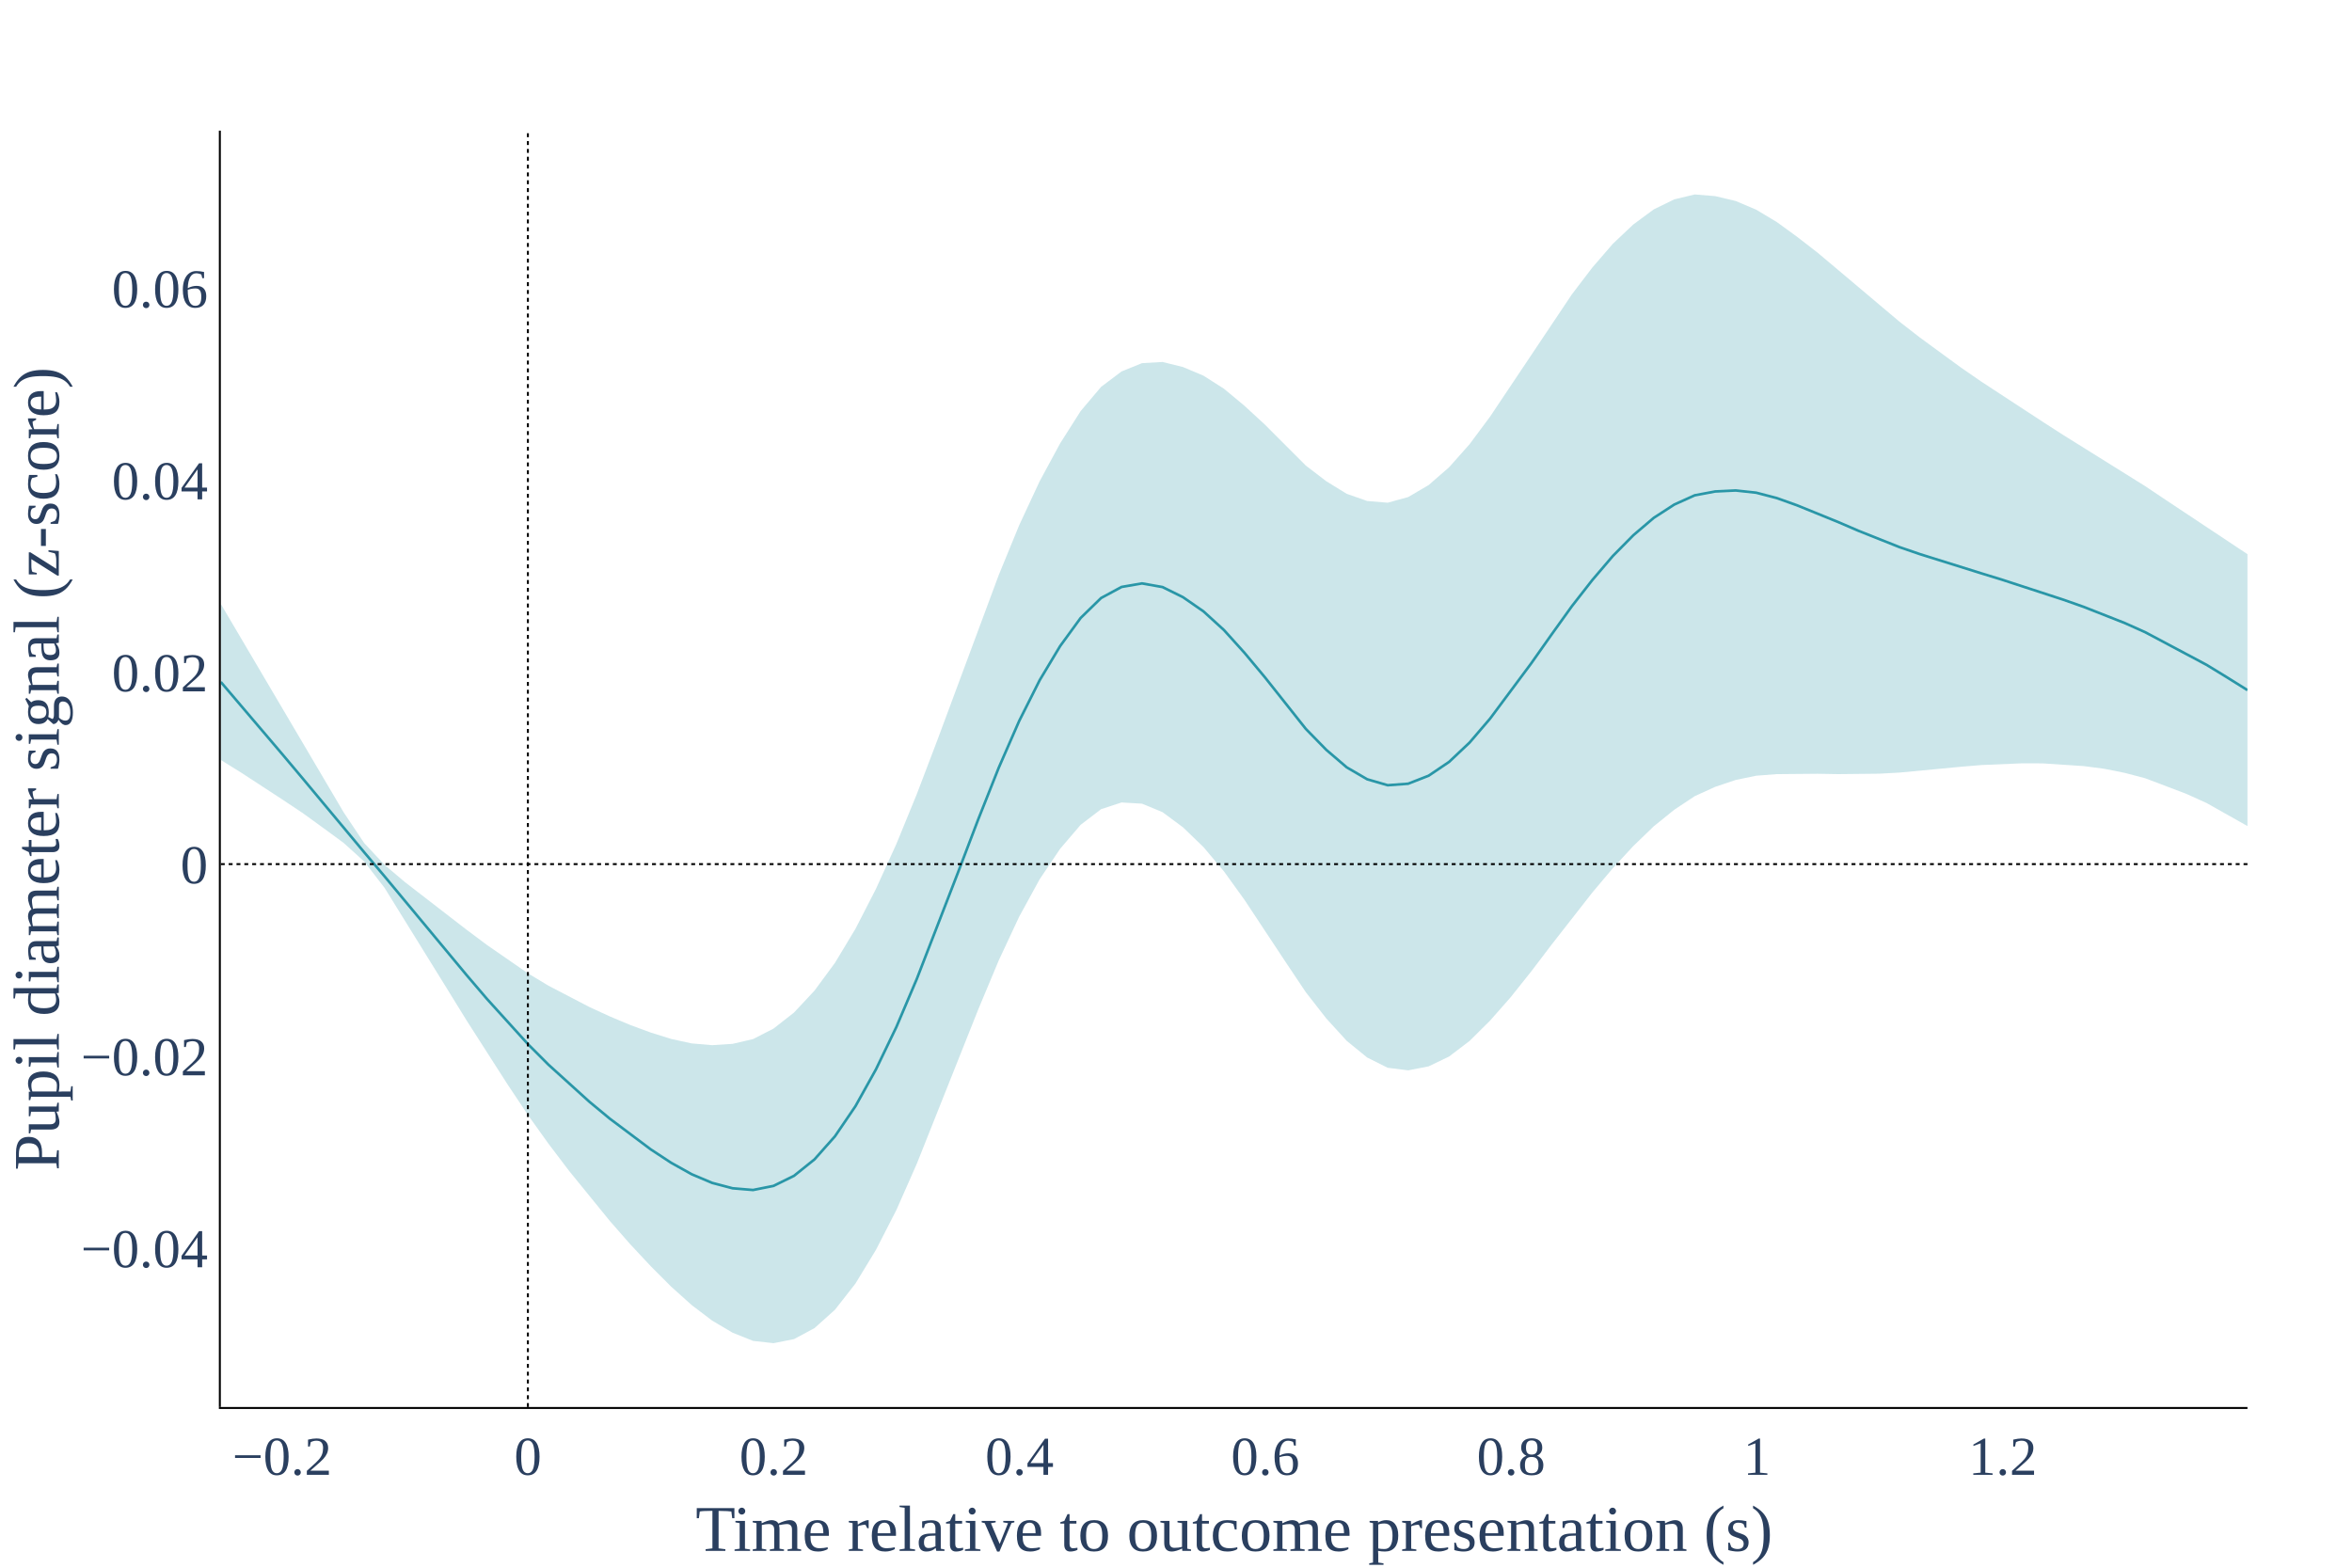
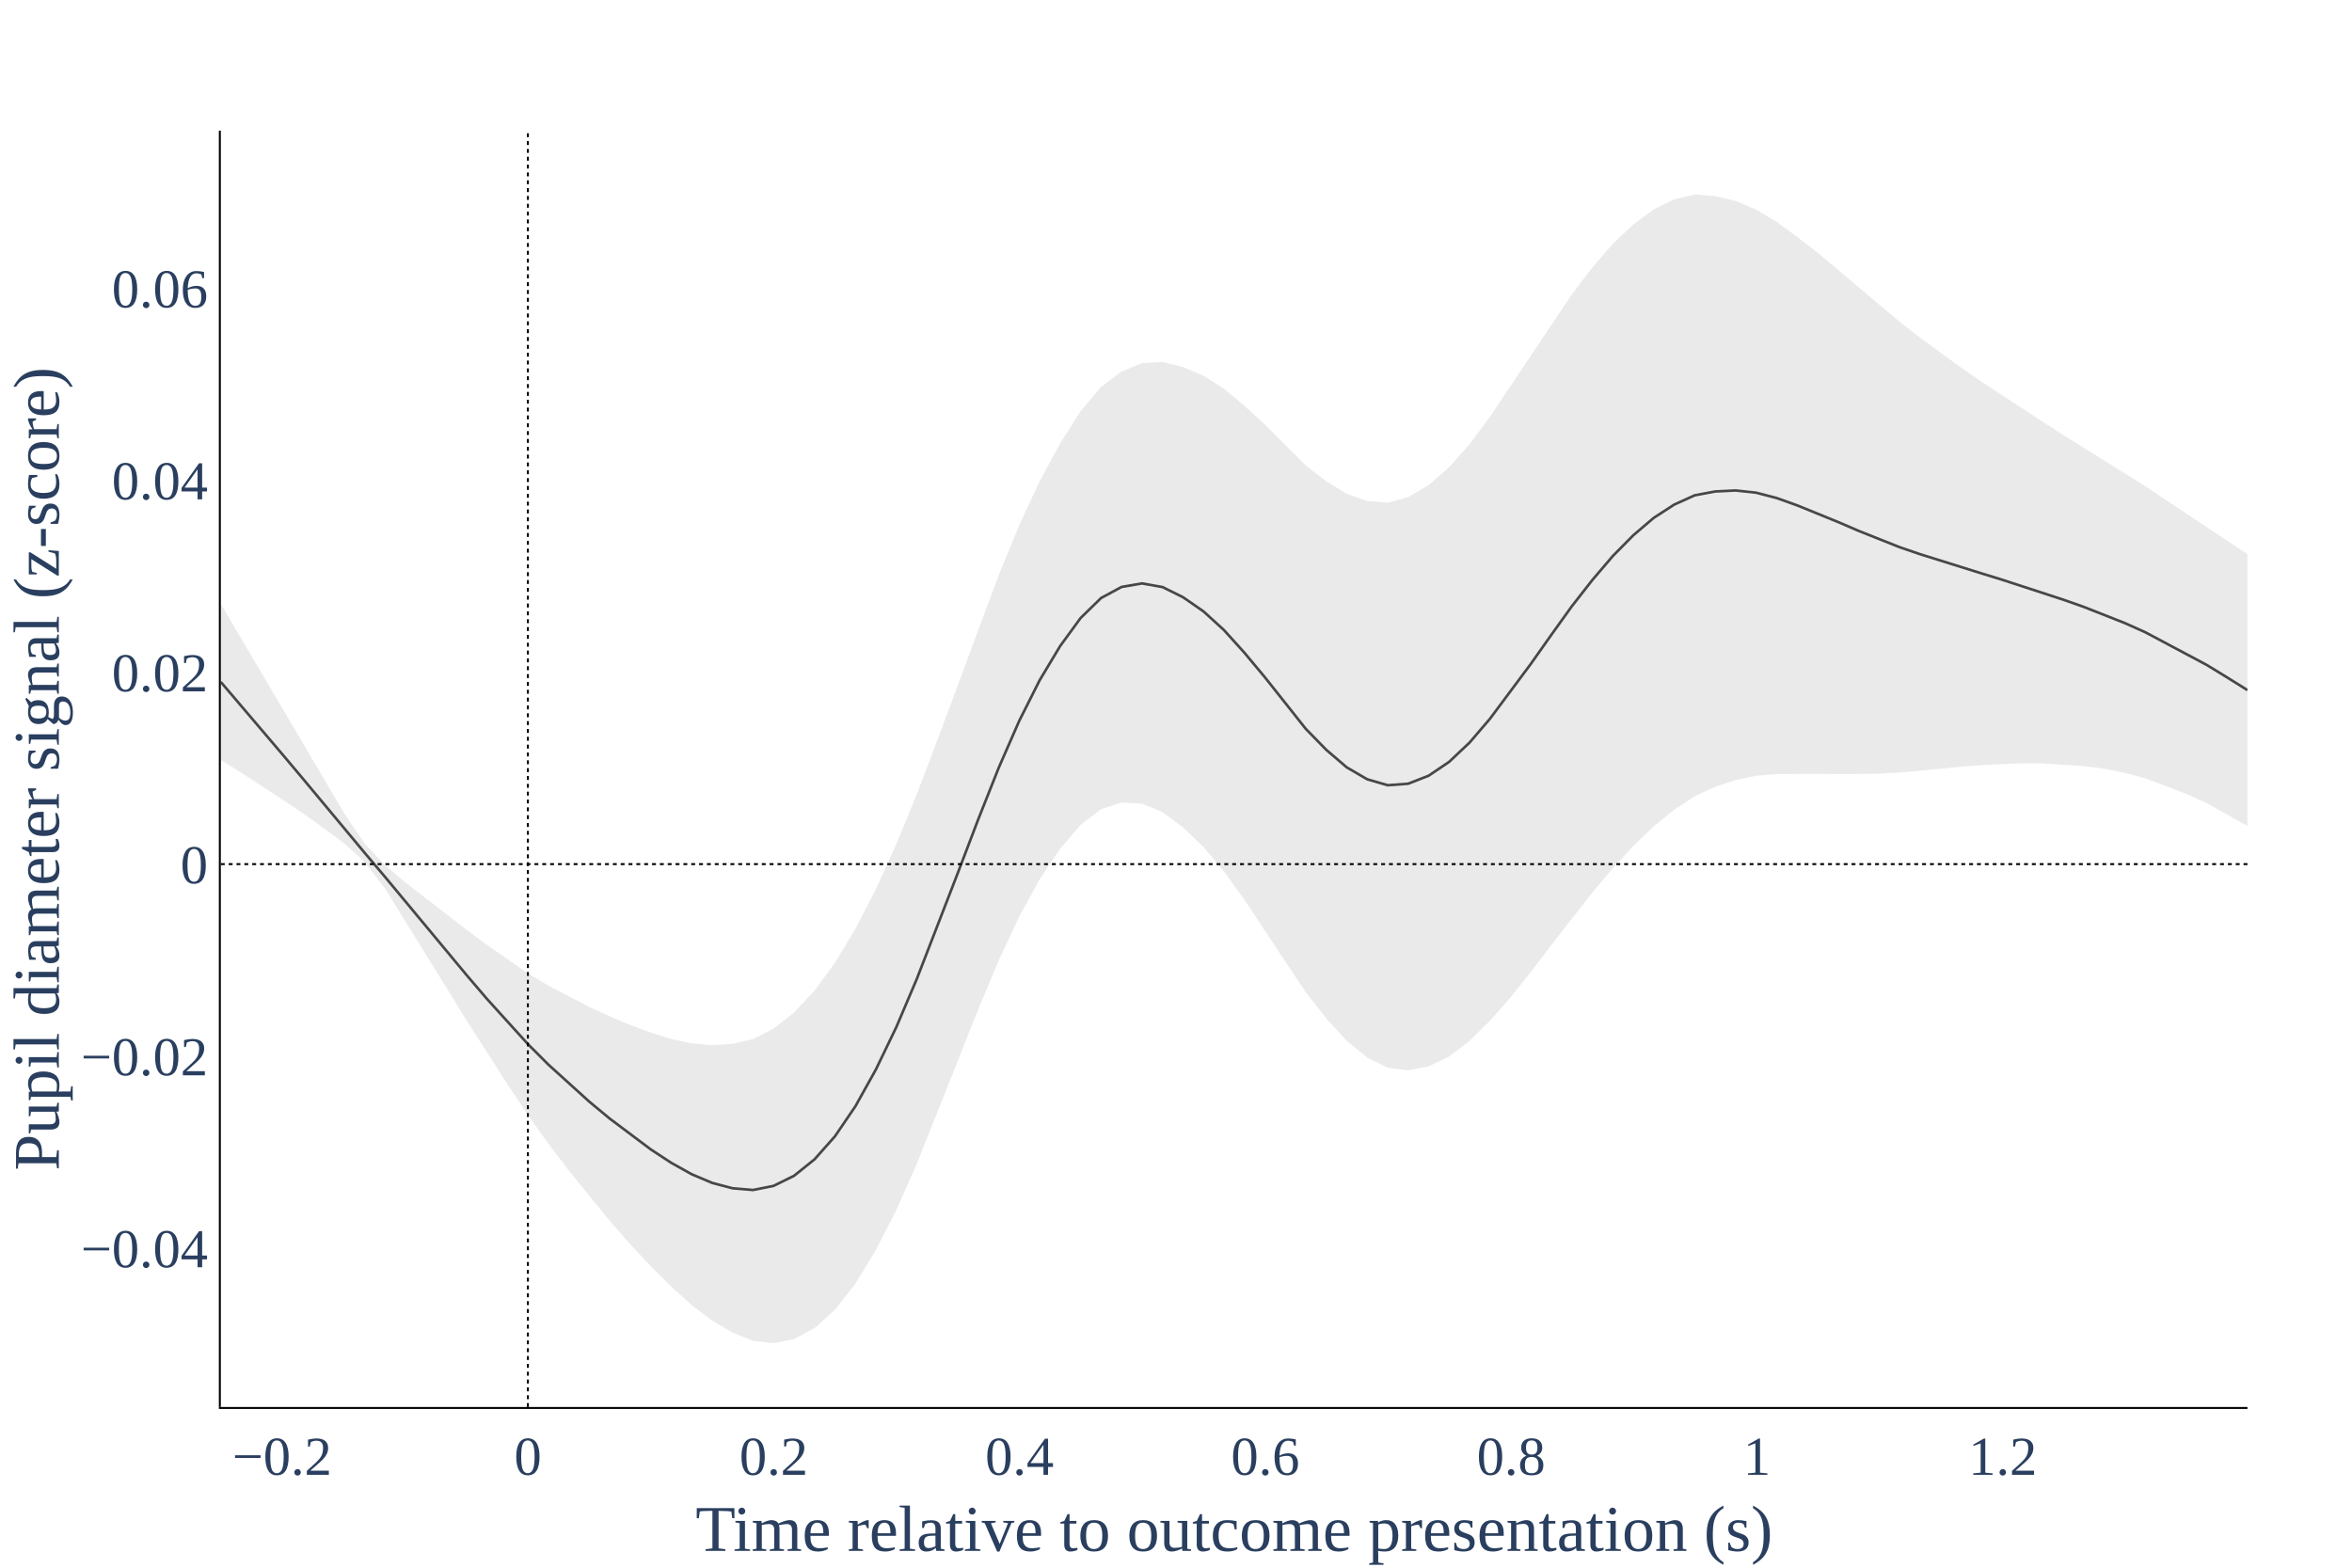
<svg xmlns="http://www.w3.org/2000/svg" class="main-svg" width="1800" height="1200" style="" viewBox="0 0 1800 1200">
  <rect x="0" y="0" width="1800" height="1200" style="fill: rgb(255, 255, 255); fill-opacity: 1;" />
-   <defs id="defs-3bbf0f">
+   <defs id="defs-d65d93">
    <g class="clips">
-       <clipPath id="clip3bbf0fxyplot" class="plotclip">
+       <clipPath id="clipd65d93xyplot" class="plotclip">
        <rect width="1551" height="977" />
      </clipPath>
-       <clipPath class="axesclip" id="clip3bbf0fx">
+       <clipPath class="axesclip" id="clipd65d93x">
        <rect x="169" y="0" width="1551" height="1200" />
      </clipPath>
-       <clipPath class="axesclip" id="clip3bbf0fy">
+       <clipPath class="axesclip" id="clipd65d93y">
        <rect x="0" y="100" width="1800" height="977" />
      </clipPath>
-       <clipPath class="axesclip" id="clip3bbf0fxy">
+       <clipPath class="axesclip" id="clipd65d93xy">
        <rect x="169" y="100" width="1551" height="977" />
      </clipPath>
    </g>
    <g class="gradients" />
    <g class="patterns" />
  </defs>
  <g class="bglayer">
    <rect class="bg" x="169" y="100" width="1551" height="977" style="fill: rgb(255, 255, 255); fill-opacity: 1; stroke-width: 0;" />
  </g>
  <g class="layer-below">
    <g class="imagelayer" />
    <g class="shapelayer" />
  </g>
  <g class="cartesianlayer">
    <g class="subplot xy">
      <g class="layer-subplot">
        <g class="shapelayer" />
        <g class="imagelayer" />
      </g>
      <g class="minor-gridlayer">
        <g class="x" />
        <g class="y" />
      </g>
      <g class="gridlayer">
        <g class="x">
          <path class="xgrid crisp" transform="translate(215.88,0)" d="M0,100v977" style="stroke: rgb(255, 255, 255); stroke-opacity: 1; stroke-width: 1px;" />
          <path class="xgrid crisp" transform="translate(592.12,0)" d="M0,100v977" style="stroke: rgb(255, 255, 255); stroke-opacity: 1; stroke-width: 1px;" />
          <path class="xgrid crisp" transform="translate(780.24,0)" d="M0,100v977" style="stroke: rgb(255, 255, 255); stroke-opacity: 1; stroke-width: 1px;" />
          <path class="xgrid crisp" transform="translate(968.36,0)" d="M0,100v977" style="stroke: rgb(255, 255, 255); stroke-opacity: 1; stroke-width: 1px;" />
          <path class="xgrid crisp" transform="translate(1156.48,0)" d="M0,100v977" style="stroke: rgb(255, 255, 255); stroke-opacity: 1; stroke-width: 1px;" />
          <path class="xgrid crisp" transform="translate(1344.6,0)" d="M0,100v977" style="stroke: rgb(255, 255, 255); stroke-opacity: 1; stroke-width: 1px;" />
          <path class="xgrid crisp" transform="translate(1532.73,0)" d="M0,100v977" style="stroke: rgb(255, 255, 255); stroke-opacity: 1; stroke-width: 1px;" />
        </g>
        <g class="y">
          <path class="ygrid crisp" transform="translate(0,955.34)" d="M169,0h1551" style="stroke: rgb(255, 255, 255); stroke-opacity: 1; stroke-width: 1px;" />
          <path class="ygrid crisp" transform="translate(0,808.39)" d="M169,0h1551" style="stroke: rgb(255, 255, 255); stroke-opacity: 1; stroke-width: 1px;" />
          <path class="ygrid crisp" transform="translate(0,514.49)" d="M169,0h1551" style="stroke: rgb(255, 255, 255); stroke-opacity: 1; stroke-width: 1px;" />
          <path class="ygrid crisp" transform="translate(0,367.54)" d="M169,0h1551" style="stroke: rgb(255, 255, 255); stroke-opacity: 1; stroke-width: 1px;" />
          <path class="ygrid crisp" transform="translate(0,220.59)" d="M169,0h1551" style="stroke: rgb(255, 255, 255); stroke-opacity: 1; stroke-width: 1px;" />
        </g>
      </g>
      <g class="zerolinelayer">
        <path class="xzl zl crisp" transform="translate(404,0)" d="M0,100v977" style="stroke: rgb(255, 255, 255); stroke-opacity: 1; stroke-width: 2px;" />
        <path class="yzl zl crisp" transform="translate(0,661.44)" d="M169,0h1551" style="stroke: rgb(255, 255, 255); stroke-opacity: 1; stroke-width: 2px;" />
      </g>
      <g class="layer-between">
        <g class="shapelayer" />
        <g class="imagelayer" />
      </g>
      <path class="xlines-below" />
      <path class="ylines-below" />
      <g class="overlines-below" />
      <g class="xaxislayer-below" />
      <g class="yaxislayer-below" />
      <g class="overaxes-below" />
      <g class="overplot">
-         <g class="xy" transform="translate(169,100)" clip-path="url(#clip3bbf0fxyplot)">
+         <g class="xy" transform="translate(169,100)" clip-path="url(#clipd65d93xyplot)">
          <g class="scatterlayer mlayer">
-             <g class="trace scatter tracec4f828" style="stroke-miterlimit: 2; opacity: 1;">
+             <g class="trace scatter trace686d19" style="stroke-miterlimit: 2; opacity: 1;">
              <g class="fills" />
              <g class="errorbars" />
              <g class="lines">
-                 <path class="js-line" d="M0,422.03L47,477.26L62.67,495.9L109.67,552.33L125.33,570.84L188,646.28L203.67,664.63L235,699.21L250.67,714.91L282,743.29L297.67,756.28L329,779.79L344.67,790.08L360.33,798.82L376,805.45L391.67,809.58L407.33,810.89L423,807.75L438.67,800.04L454.33,787.47L470,769.79L485.67,746.77L501.33,718.64L517,686.13L532.67,649.24L564,568.28L579.67,527.14L595.33,487.7L611,451.84L626.67,420.67L642.33,394.55L658,373.05L673.67,357.76L689.33,349.29L705,346.58L720.67,349.37L736.33,357.11L752,367.96L767.67,382.25L783.33,399.61L799,418.39L830.33,457.92L846,473.96L861.67,487.38L877.33,496.5L893,501.06L908.67,499.9L924.33,493.78L940,483.2L955.67,468.41L971.33,450.12L1002.67,408.01L1018.33,385.82L1034,363.99L1049.67,343.93L1065.33,325.57L1081,309.7L1096.67,296.37L1112.33,286.22L1128,279.14L1143.67,276.2L1159.33,275.44L1175,277.14L1190.67,281.22L1206.33,286.82L1237.67,299.57L1253.33,306.32L1284.67,318.8L1300.33,324.17L1347.33,338.87L1363,343.68L1410,359.02L1425.67,364.54L1457,376.88L1472.67,383.89L1519.67,408.9L1535.33,418.47L1551,428.26" style="vector-effect: none; fill: none; stroke: rgb(0, 130, 150); stroke-opacity: 0.8; stroke-width: 2px; opacity: 1;" />
+                 <path class="js-line" d="M0,422.03L47,477.26L62.67,495.9L109.67,552.33L125.33,570.84L188,646.28L203.67,664.63L235,699.21L250.67,714.91L282,743.29L297.67,756.28L329,779.79L344.67,790.08L360.33,798.82L376,805.45L391.67,809.58L407.33,810.89L423,807.75L438.67,800.04L454.33,787.47L470,769.79L485.67,746.77L501.33,718.64L517,686.13L532.67,649.24L564,568.28L579.67,527.14L595.33,487.7L611,451.84L626.67,420.67L642.33,394.55L658,373.05L673.67,357.76L689.33,349.29L705,346.58L720.67,349.37L736.33,357.11L752,367.96L767.67,382.25L783.33,399.61L799,418.39L830.33,457.92L846,473.96L861.67,487.38L877.33,496.5L893,501.06L908.67,499.9L924.33,493.78L940,483.2L955.67,468.41L971.33,450.12L1002.67,408.01L1018.33,385.82L1034,363.99L1049.67,343.93L1065.33,325.57L1081,309.7L1096.67,296.37L1112.33,286.22L1128,279.14L1143.67,276.2L1159.33,275.44L1175,277.14L1190.67,281.22L1206.33,286.82L1237.67,299.57L1253.33,306.32L1284.67,318.8L1300.33,324.17L1347.33,338.87L1363,343.68L1410,359.02L1425.67,364.54L1457,376.88L1472.67,383.89L1519.67,408.9L1535.33,418.47L1551,428.26" style="vector-effect: none; fill: none; stroke: rgb(0, 0, 0); stroke-opacity: 0.8; stroke-width: 2px; opacity: 1;" />
              </g>
              <g class="points" />
              <g class="text" />
            </g>
-             <g class="trace scatter traceaaced5" style="stroke-miterlimit: 2; opacity: 1;">
+             <g class="trace scatter trace8cfb9f" style="stroke-miterlimit: 2; opacity: 1;">
              <g class="fills">
                <g>
-                   <path class="js-fill" d="M0,362.33L94,521.78L109.67,545.26L125.33,562.05L141,575.29L188,611.61L203.67,623.33L235,645L250.67,654.47L282,670.8L297.67,678L313.33,684.59L329,690.37L344.67,695.27L360.33,698.69L376,700.04L391.67,699.02L407.33,695.38L423,687.34L438.67,675.06L454.33,658.31L470,637.03L485.67,611L501.33,580.5L517,546.03L532.67,507.76L548.33,466.63L595.33,340.21L611,302.02L626.67,268.35L642.33,239.39L658,214.71L673.67,196.14L689.33,184.33L705,177.98L720.67,177.08L736.33,180.95L752,187.55L767.67,197.54L783.33,210.55L799,224.99L830.33,256.36L846,268.36L861.67,278.01L877.33,283.49L893,284.8L908.67,280.49L924.33,271.31L940,257.68L955.67,240.02L971.33,218.96L1034,125.28L1049.67,104.73L1065.33,86.6L1081,71.8L1096.67,60.26L1112.33,52.61L1128,48.85L1143.67,50.13L1159.33,53.85L1175,60.5L1190.67,69.87L1206.33,81.26L1222,93.4L1237.67,106.58L1284.67,146.22L1300.33,158.39L1331.67,181.31L1347.33,192.12L1394.33,222.88L1410,232.97L1472.67,272.09L1488.33,282.58L1551,324.21L1551,532.32L1519.67,514.65L1504,507.58L1472.67,495.69L1457,491.59L1441.33,488.46L1425.67,486.41L1394.33,484.34L1378.67,484.28L1347.33,485.61L1331.67,486.93L1284.67,491.38L1269,492.23L1237.67,492.56L1222,492.29L1190.67,492.57L1175,493.78L1159.33,497.03L1143.67,502.28L1128,509.42L1112.33,519.83L1096.67,532.47L1081,547.59L1065.33,564.54L1049.67,583.13L1018.33,623.22L1002.67,643.82L987,663.48L971.33,681.28L955.67,696.8L940,708.72L924.33,716.26L908.67,719.3L893,717.33L877.33,709.5L861.67,696.74L846,679.56L830.33,659.47L814.67,636.05L783.33,588.66L767.67,566.96L752,548.37L736.33,533.26L720.67,521.66L705,515.18L689.33,514.25L673.67,519.39L658,531.38L642.33,549.72L626.67,573L611,601.66L595.33,635.2L579.67,672.66L532.67,790.72L517,826.23L501.33,856.78L485.67,882.53L470,902.56L454.33,916.63L438.67,925.02L423,928.15L407.33,926.4L391.67,920.13L376,910.86L360.33,898.96L344.67,884.89L329,869.2L313.33,852.42L297.67,834.55L266.33,796.01L250.67,775.34L235,753.42L219.33,729.89L188,680.96L172.33,655.55L125.33,579.64L109.67,559.4L94,545.22L78.33,533.72L62.67,522.36L47,511.93L15.67,491.48L0,481.73Z" style="fill: rgb(0, 130, 150); fill-opacity: 0.2; stroke-width: 0;" />
+                   <path class="js-fill" d="M0,362.33L94,521.78L109.67,545.26L125.33,562.05L141,575.29L188,611.61L203.67,623.33L235,645L250.67,654.47L282,670.8L297.67,678L313.33,684.59L329,690.37L344.67,695.27L360.33,698.69L376,700.04L391.67,699.02L407.33,695.38L423,687.34L438.67,675.06L454.33,658.31L470,637.03L485.67,611L501.33,580.5L517,546.03L532.67,507.76L548.33,466.63L595.33,340.21L611,302.02L626.67,268.35L642.33,239.39L658,214.71L673.67,196.14L689.33,184.33L705,177.98L720.67,177.08L736.33,180.95L752,187.55L767.67,197.54L783.33,210.55L799,224.99L830.33,256.36L846,268.36L861.67,278.01L877.33,283.49L893,284.8L908.67,280.49L924.33,271.31L940,257.68L955.67,240.02L971.33,218.96L1034,125.28L1049.67,104.73L1065.33,86.6L1081,71.8L1096.67,60.26L1112.33,52.61L1128,48.85L1143.67,50.13L1159.33,53.85L1175,60.5L1190.67,69.87L1206.33,81.26L1222,93.4L1237.67,106.58L1284.67,146.22L1300.33,158.39L1331.67,181.31L1347.33,192.12L1394.33,222.88L1410,232.97L1472.67,272.09L1488.33,282.58L1551,324.21L1551,532.32L1519.67,514.65L1504,507.58L1472.67,495.69L1457,491.59L1441.33,488.46L1425.67,486.41L1394.33,484.34L1378.67,484.28L1347.33,485.61L1331.67,486.93L1284.67,491.38L1269,492.23L1237.67,492.56L1222,492.29L1190.67,492.57L1175,493.78L1159.33,497.03L1143.67,502.28L1128,509.42L1112.33,519.83L1096.67,532.47L1081,547.59L1065.33,564.54L1049.67,583.13L1018.33,623.22L1002.67,643.82L987,663.48L971.33,681.28L955.67,696.8L940,708.72L924.33,716.26L908.67,719.3L893,717.33L877.33,709.5L861.67,696.74L846,679.56L830.33,659.47L814.67,636.05L783.33,588.66L767.67,566.96L752,548.37L736.33,533.26L720.67,521.66L705,515.18L689.33,514.25L673.67,519.39L658,531.38L642.33,549.72L626.67,573L611,601.66L595.33,635.2L579.67,672.66L532.67,790.72L517,826.23L501.33,856.78L485.67,882.53L470,902.56L454.33,916.63L438.67,925.02L423,928.15L407.33,926.4L391.67,920.13L376,910.86L360.33,898.96L344.67,884.89L329,869.2L313.33,852.42L297.67,834.55L266.33,796.01L250.67,775.34L235,753.42L219.33,729.89L188,680.96L172.33,655.55L125.33,579.64L109.67,559.4L94,545.22L78.33,533.72L62.67,522.36L47,511.93L15.67,491.48L0,481.73Z" style="fill: rgb(150, 150, 150); fill-opacity: 0.2; stroke-width: 0;" />
                </g>
              </g>
              <g class="errorbars" />
              <g class="lines">
                <path class="js-line" d="M0,362.33L94,521.78L109.67,545.26L125.33,562.05L141,575.29L188,611.61L203.67,623.33L235,645L250.67,654.47L282,670.8L297.67,678L313.33,684.59L329,690.37L344.67,695.27L360.33,698.69L376,700.04L391.67,699.02L407.33,695.38L423,687.34L438.67,675.06L454.33,658.31L470,637.03L485.67,611L501.33,580.5L517,546.03L532.67,507.76L548.33,466.63L595.33,340.21L611,302.02L626.67,268.35L642.33,239.39L658,214.71L673.67,196.14L689.33,184.33L705,177.98L720.67,177.08L736.33,180.95L752,187.55L767.67,197.54L783.33,210.55L799,224.99L830.33,256.36L846,268.36L861.67,278.01L877.33,283.49L893,284.8L908.67,280.49L924.33,271.31L940,257.68L955.67,240.02L971.33,218.96L1034,125.28L1049.67,104.73L1065.33,86.6L1081,71.8L1096.67,60.26L1112.33,52.61L1128,48.85L1143.67,50.13L1159.33,53.85L1175,60.5L1190.67,69.87L1206.33,81.26L1222,93.4L1237.67,106.58L1284.67,146.22L1300.33,158.39L1331.67,181.31L1347.33,192.12L1394.33,222.88L1410,232.97L1472.67,272.09L1488.33,282.58L1551,324.21L1551,532.32L1519.67,514.65L1504,507.58L1472.67,495.69L1457,491.59L1441.33,488.46L1425.67,486.41L1394.33,484.34L1378.67,484.28L1347.33,485.61L1331.67,486.93L1284.67,491.38L1269,492.23L1237.67,492.56L1222,492.29L1190.67,492.57L1175,493.78L1159.33,497.03L1143.67,502.28L1128,509.42L1112.33,519.83L1096.67,532.47L1081,547.59L1065.33,564.54L1049.67,583.13L1018.33,623.22L1002.67,643.82L987,663.48L971.33,681.28L955.67,696.8L940,708.72L924.33,716.26L908.67,719.3L893,717.33L877.33,709.5L861.67,696.74L846,679.56L830.33,659.47L814.67,636.05L783.33,588.66L767.67,566.96L752,548.37L736.33,533.26L720.67,521.66L705,515.18L689.33,514.25L673.67,519.39L658,531.38L642.33,549.72L626.67,573L611,601.66L595.33,635.2L579.67,672.66L532.67,790.72L517,826.23L501.33,856.78L485.67,882.53L470,902.56L454.33,916.63L438.67,925.02L423,928.15L407.33,926.4L391.67,920.13L376,910.86L360.33,898.96L344.67,884.89L329,869.2L313.33,852.42L297.67,834.55L266.33,796.01L250.67,775.34L235,753.42L219.33,729.89L188,680.96L172.33,655.55L125.33,579.64L109.67,559.4L94,545.22L78.33,533.72L62.67,522.36L47,511.93L15.67,491.48L0,481.73" style="vector-effect: none; fill: none; stroke: rgb(255, 255, 255); stroke-opacity: 0; stroke-width: 2px; opacity: 1;" />
              </g>
              <g class="points" />
              <g class="text" />
            </g>
          </g>
        </g>
      </g>
      <path class="xlines-above crisp" d="M167.5,1077.75H1720" style="fill: none; stroke-width: 1.5px; stroke: rgb(0, 0, 0); stroke-opacity: 1;" />
      <path class="ylines-above crisp" d="M168.25,100V1077" style="fill: none; stroke-width: 1.5px; stroke: rgb(0, 0, 0); stroke-opacity: 1;" />
      <g class="overlines-above" />
      <g class="xaxislayer-above">
        <g class="xtick">
          <text text-anchor="middle" x="0" y="1128.9" transform="translate(215.88,0)" style="font-family: 'Times New Roman'; font-size: 42px; fill: rgb(42, 63, 95); fill-opacity: 1; white-space: pre; opacity: 1;">−0.2</text>
        </g>
        <g class="xtick">
          <text text-anchor="middle" x="0" y="1128.9" style="font-family: 'Times New Roman'; font-size: 42px; fill: rgb(42, 63, 95); fill-opacity: 1; white-space: pre; opacity: 1;" transform="translate(404,0)">0</text>
        </g>
        <g class="xtick">
          <text text-anchor="middle" x="0" y="1128.9" style="font-family: 'Times New Roman'; font-size: 42px; fill: rgb(42, 63, 95); fill-opacity: 1; white-space: pre; opacity: 1;" transform="translate(592.12,0)">0.2</text>
        </g>
        <g class="xtick">
          <text text-anchor="middle" x="0" y="1128.9" style="font-family: 'Times New Roman'; font-size: 42px; fill: rgb(42, 63, 95); fill-opacity: 1; white-space: pre; opacity: 1;" transform="translate(780.24,0)">0.4</text>
        </g>
        <g class="xtick">
          <text text-anchor="middle" x="0" y="1128.9" style="font-family: 'Times New Roman'; font-size: 42px; fill: rgb(42, 63, 95); fill-opacity: 1; white-space: pre; opacity: 1;" transform="translate(968.36,0)">0.6</text>
        </g>
        <g class="xtick">
          <text text-anchor="middle" x="0" y="1128.9" style="font-family: 'Times New Roman'; font-size: 42px; fill: rgb(42, 63, 95); fill-opacity: 1; white-space: pre; opacity: 1;" transform="translate(1156.48,0)">0.8</text>
        </g>
        <g class="xtick">
          <text text-anchor="middle" x="0" y="1128.9" style="font-family: 'Times New Roman'; font-size: 42px; fill: rgb(42, 63, 95); fill-opacity: 1; white-space: pre; opacity: 1;" transform="translate(1344.6,0)">1</text>
        </g>
        <g class="xtick">
          <text text-anchor="middle" x="0" y="1128.9" style="font-family: 'Times New Roman'; font-size: 42px; fill: rgb(42, 63, 95); fill-opacity: 1; white-space: pre; opacity: 1;" transform="translate(1532.73,0)">1.2</text>
        </g>
      </g>
      <g class="yaxislayer-above">
        <g class="ytick">
          <text text-anchor="end" x="159.1" y="14.7" transform="translate(0,955.34)" style="font-family: 'Times New Roman'; font-size: 42px; fill: rgb(42, 63, 95); fill-opacity: 1; white-space: pre; opacity: 1;">−0.04</text>
        </g>
        <g class="ytick">
          <text text-anchor="end" x="159.1" y="14.7" style="font-family: 'Times New Roman'; font-size: 42px; fill: rgb(42, 63, 95); fill-opacity: 1; white-space: pre; opacity: 1;" transform="translate(0,808.39)">−0.02</text>
        </g>
        <g class="ytick">
          <text text-anchor="end" x="159.1" y="14.7" style="font-family: 'Times New Roman'; font-size: 42px; fill: rgb(42, 63, 95); fill-opacity: 1; white-space: pre; opacity: 1;" transform="translate(0,661.44)">0</text>
        </g>
        <g class="ytick">
          <text text-anchor="end" x="159.1" y="14.7" style="font-family: 'Times New Roman'; font-size: 42px; fill: rgb(42, 63, 95); fill-opacity: 1; white-space: pre; opacity: 1;" transform="translate(0,514.49)">0.02</text>
        </g>
        <g class="ytick">
          <text text-anchor="end" x="159.1" y="14.7" style="font-family: 'Times New Roman'; font-size: 42px; fill: rgb(42, 63, 95); fill-opacity: 1; white-space: pre; opacity: 1;" transform="translate(0,367.54)">0.04</text>
        </g>
        <g class="ytick">
          <text text-anchor="end" x="159.1" y="14.7" style="font-family: 'Times New Roman'; font-size: 42px; fill: rgb(42, 63, 95); fill-opacity: 1; white-space: pre; opacity: 1;" transform="translate(0,220.59)">0.06</text>
        </g>
      </g>
      <g class="overaxes-above" />
    </g>
  </g>
  <g class="polarlayer" />
  <g class="smithlayer" />
  <g class="ternarylayer" />
  <g class="geolayer" />
  <g class="funnelarealayer" />
  <g class="pielayer" />
  <g class="iciclelayer" />
  <g class="treemaplayer" />
  <g class="sunburstlayer" />
  <g class="glimages" />
-   <defs id="topdefs-3bbf0f">
+   <defs id="topdefs-d65d93">
    <g class="clips" />
  </defs>
  <g class="layer-above">
    <g class="imagelayer" />
    <g class="shapelayer">
-       <g class="shape-group" data-index="0" clip-path="url(#clip3bbf0fx)">
+       <g class="shape-group" data-index="0" clip-path="url(#clipd65d93x)">
        <path data-index="0" fill-rule="evenodd" d="M404,1077L404,100" style="opacity: 1; stroke: rgb(0, 0, 0); stroke-opacity: 1; fill: rgb(0, 0, 0); fill-opacity: 0; stroke-dasharray: 3px, 3px; stroke-width: 1.5px;" />
      </g>
-       <g class="shape-group" data-index="1" clip-path="url(#clip3bbf0fy)">
+       <g class="shape-group" data-index="1" clip-path="url(#clipd65d93y)">
        <path data-index="1" fill-rule="evenodd" d="M169,661.44L1720,661.44" style="opacity: 1; stroke: rgb(0, 0, 0); stroke-opacity: 1; fill: rgb(0, 0, 0); fill-opacity: 0; stroke-dasharray: 3px, 3px; stroke-width: 1.5px;" />
      </g>
    </g>
  </g>
  <g class="infolayer">
    <g class="g-gtitle" />
    <g class="g-xtitle">
      <text class="xtitle" x="944.5" y="1187.156" text-anchor="middle" style="opacity: 1; font-family: 'Times New Roman'; font-size: 50px; fill: rgb(42, 63, 95); fill-opacity: 1; white-space: pre;">Time relative to outcome presentation (s)</text>
    </g>
    <g class="g-ytitle" transform="translate(14.84375,0)">
      <text class="ytitle" transform="rotate(-90,30.15625,588.5)" x="30.156" y="588.5" text-anchor="middle" style="opacity: 1; font-family: 'Times New Roman'; font-size: 50px; fill: rgb(42, 63, 95); fill-opacity: 1; white-space: pre;">Pupil diameter signal (z-score)</text>
    </g>
  </g>
</svg>
